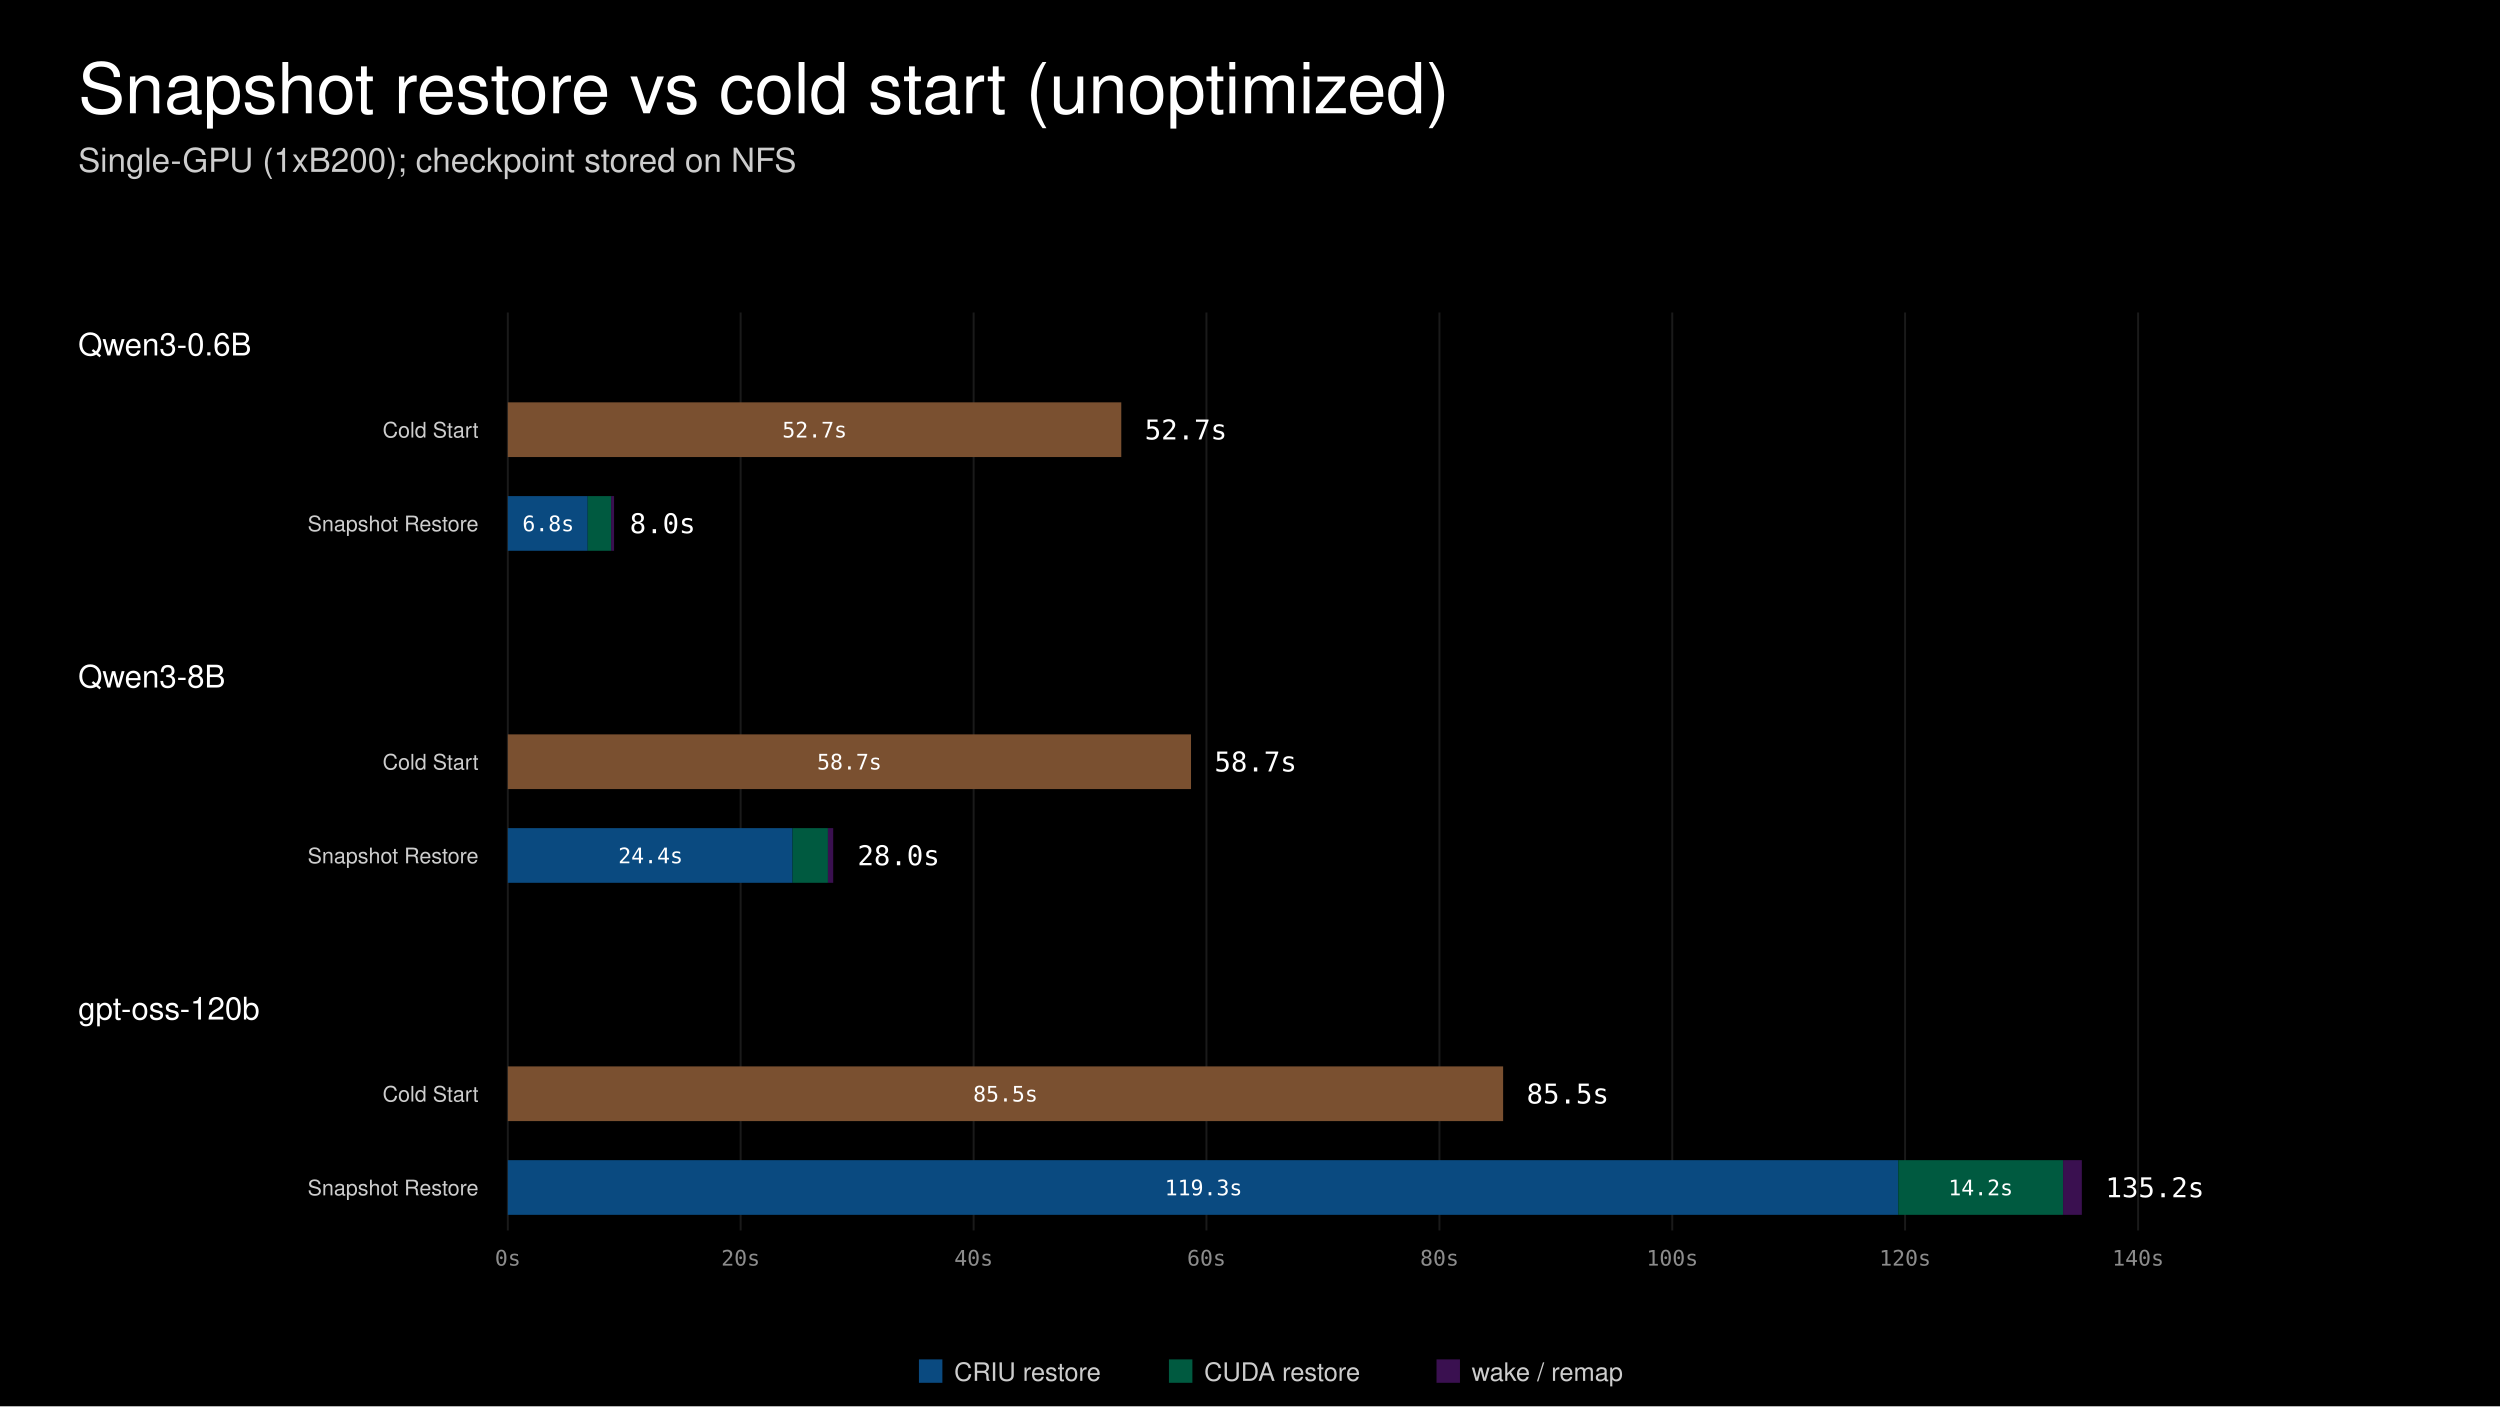
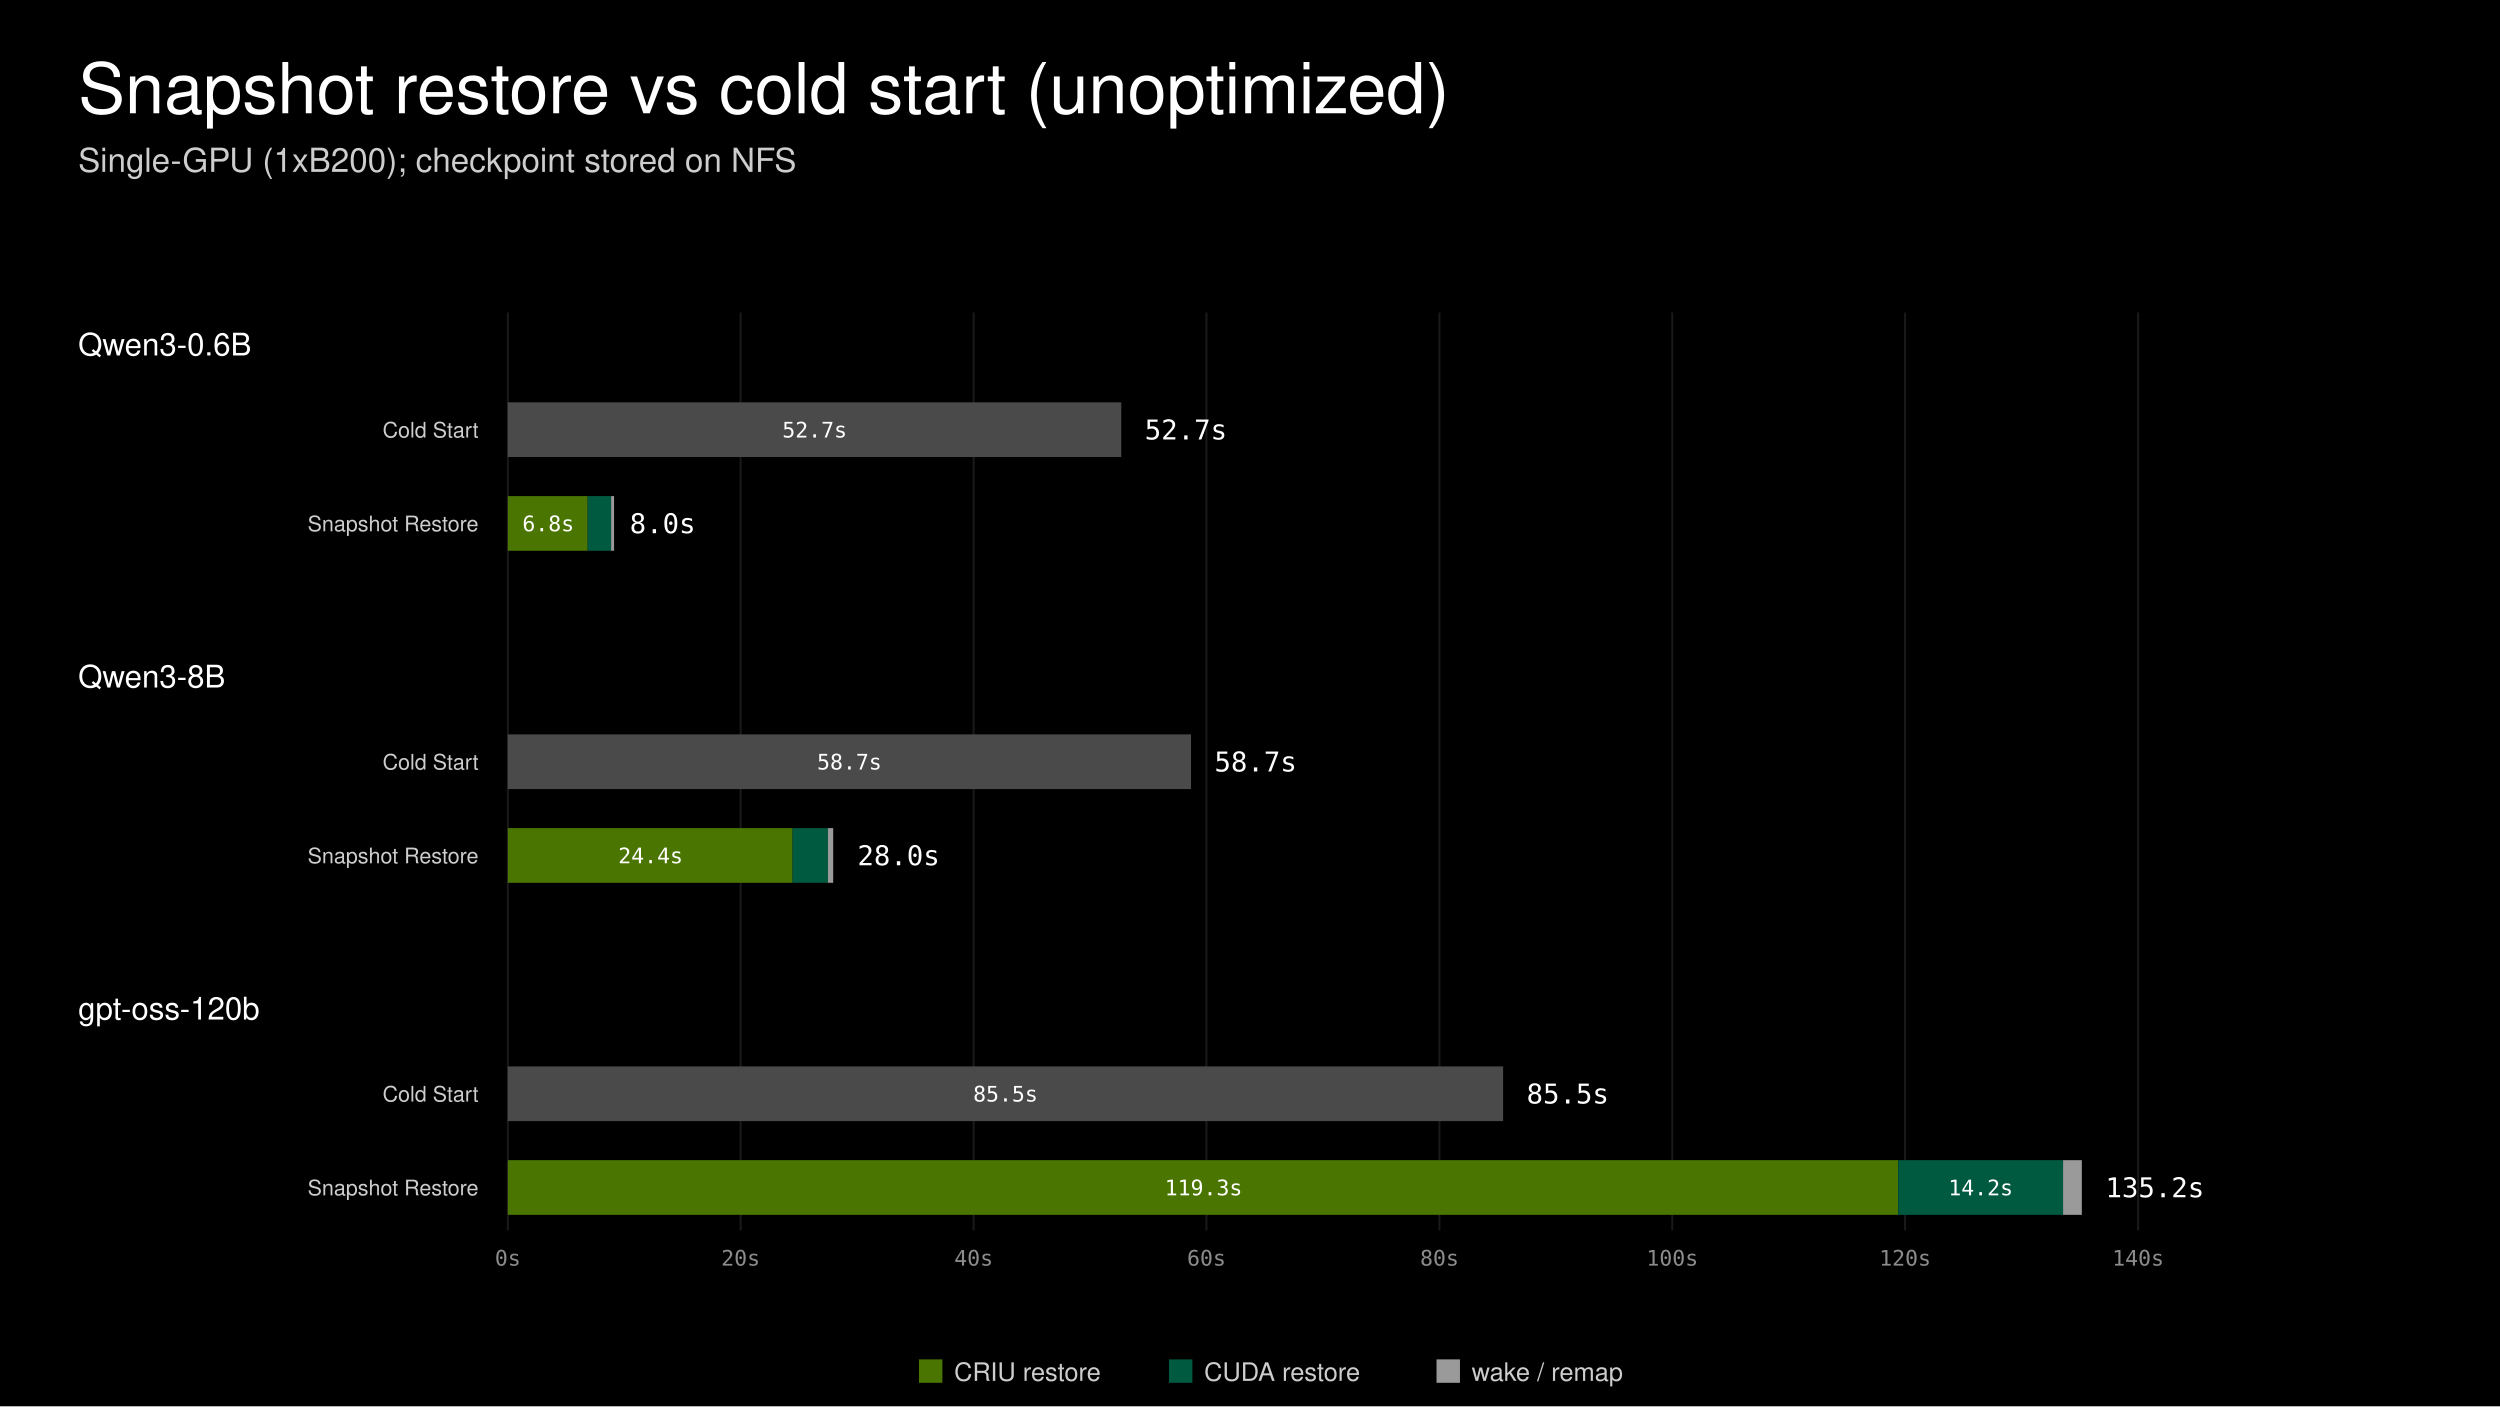
<svg xmlns="http://www.w3.org/2000/svg" width="1280" height="720" viewBox="0 0 1280 720">
  <rect width="1280" height="720" fill="#000000" />
  <style>
  .title { font-family: "Helvetica Neue", Helvetica, Geist, Arial, sans-serif; font-size: 36px; font-weight: 300; fill: #ffffff; }
  .subtitle { font-family: "Helvetica Neue", Helvetica, Geist, Arial, sans-serif; font-size: 17px; font-weight: 300; fill: #cdcdcd; }
  .model { font-family: Geist, "Helvetica Neue", Helvetica, Arial, sans-serif; font-size: 16px; font-weight: 500; fill: #ffffff; }
  .lane-label { font-family: Geist, "Helvetica Neue", Helvetica, Arial, sans-serif; font-size: 11px; font-weight: 400; fill: #cdcdcd; }
  .num { font-family: "Geist Mono", "SF Mono", Menlo, Consolas, monospace; font-size: 11px; font-weight: 500; fill: #ffffff; }
  .num-on-green { font-family: "Geist Mono", "SF Mono", Menlo, Consolas, monospace; font-size: 11px; font-weight: 600; fill: #000000; }
  .total { font-family: "Geist Mono", "SF Mono", Menlo, Consolas, monospace; font-size: 14px; font-weight: 500; fill: #ffffff; }
  .axis { font-family: "Geist Mono", "SF Mono", Menlo, Consolas, monospace; font-size: 11px; font-weight: 400; fill: #8c8c8c; }
  .legend { font-family: Geist, "Helvetica Neue", Helvetica, Arial, sans-serif; font-size: 13px; font-weight: 400; fill: #cdcdcd; }
</style>
  <text class="title" x="40" y="58">Snapshot restore vs cold start (unoptimized)</text>
  <text class="subtitle" x="40" y="88">Single-GPU (1xB200); checkpoint stored on NFS</text>
  <line x1="260.0" y1="160" x2="260.0" y2="630" stroke="#1a1a1a" stroke-width="1" />
  <text class="axis" x="260.0" y="648" text-anchor="middle">0s</text>
  <line x1="379.2" y1="160" x2="379.2" y2="630" stroke="#1a1a1a" stroke-width="1" />
  <text class="axis" x="379.2" y="648" text-anchor="middle">20s</text>
  <line x1="498.5" y1="160" x2="498.5" y2="630" stroke="#1a1a1a" stroke-width="1" />
  <text class="axis" x="498.5" y="648" text-anchor="middle">40s</text>
  <line x1="617.7" y1="160" x2="617.7" y2="630" stroke="#1a1a1a" stroke-width="1" />
  <text class="axis" x="617.7" y="648" text-anchor="middle">60s</text>
  <line x1="737.0" y1="160" x2="737.0" y2="630" stroke="#1a1a1a" stroke-width="1" />
  <text class="axis" x="737.0" y="648" text-anchor="middle">80s</text>
  <line x1="856.2" y1="160" x2="856.2" y2="630" stroke="#1a1a1a" stroke-width="1" />
  <text class="axis" x="856.2" y="648" text-anchor="middle">100s</text>
  <line x1="975.4" y1="160" x2="975.4" y2="630" stroke="#1a1a1a" stroke-width="1" />
  <text class="axis" x="975.4" y="648" text-anchor="middle">120s</text>
  <line x1="1094.7" y1="160" x2="1094.7" y2="630" stroke="#1a1a1a" stroke-width="1" />
  <text class="axis" x="1094.7" y="648" text-anchor="middle">140s</text>
  <text class="model" x="40" y="182">Qwen3-0.6B</text>
  <text class="lane-label" x="245" y="224.0" text-anchor="end">Cold Start</text>
  <text class="lane-label" x="245" y="272.0" text-anchor="end">Snapshot Restore</text>
-   <rect x="260.0" y="206" width="314.1" height="28" fill="#7a5030" />
+   <rect x="260.0" y="206" width="314.1" height="28" fill="#4a4a4a" />
  <text class="num" x="417.1" y="224.0" text-anchor="middle">52.7s</text>
  <text class="total" x="586.1" y="225.0">52.7s</text>
-   <rect x="260.0" y="254" width="40.9" height="28" fill="#0a4a80" />
+   <rect x="260.0" y="254" width="40.9" height="28" fill="#4a7500" />
  <text class="num" x="280.7" y="272.0" text-anchor="middle">6.8s</text>
  <rect x="300.9" y="254" width="12.0" height="28" fill="#005a40" />
-   <rect x="312.9" y="254" width="1.5" height="28" fill="#3a1050" />
+   <rect x="312.9" y="254" width="1.5" height="28" fill="#9a9a9a" />
  <text class="total" x="322.4" y="273.0">8.0s</text>
  <text class="model" x="40" y="352">Qwen3-8B</text>
  <text class="lane-label" x="245" y="394.0" text-anchor="end">Cold Start</text>
  <text class="lane-label" x="245" y="442.0" text-anchor="end">Snapshot Restore</text>
-   <rect x="260.0" y="376" width="349.8" height="28" fill="#7a5030" />
+   <rect x="260.0" y="376" width="349.8" height="28" fill="#4a4a4a" />
  <text class="num" x="434.9" y="394.0" text-anchor="middle">58.7s</text>
  <text class="total" x="621.8" y="395.0">58.7s</text>
-   <rect x="260.0" y="424" width="145.8" height="28" fill="#0a4a80" />
+   <rect x="260.0" y="424" width="145.8" height="28" fill="#4a7500" />
  <text class="num" x="333.1" y="442.0" text-anchor="middle">24.4s</text>
  <rect x="405.8" y="424" width="18.1" height="28" fill="#005a40" />
-   <rect x="423.9" y="424" width="2.7" height="28" fill="#3a1050" />
+   <rect x="423.9" y="424" width="2.7" height="28" fill="#9a9a9a" />
  <text class="total" x="439.0" y="443.0">28.0s</text>
  <text class="model" x="40" y="522">gpt-oss-120b</text>
  <text class="lane-label" x="245" y="564.0" text-anchor="end">Cold Start</text>
  <text class="lane-label" x="245" y="612.0" text-anchor="end">Snapshot Restore</text>
-   <rect x="260.0" y="546" width="509.6" height="28" fill="#7a5030" />
+   <rect x="260.0" y="546" width="509.6" height="28" fill="#4a4a4a" />
  <text class="num" x="514.8" y="564.0" text-anchor="middle">85.5s</text>
  <text class="total" x="781.6" y="565.0">85.5s</text>
-   <rect x="260.0" y="594" width="711.9" height="28" fill="#0a4a80" />
+   <rect x="260.0" y="594" width="711.9" height="28" fill="#4a7500" />
  <text class="num" x="616.2" y="612.0" text-anchor="middle">119.3s</text>
  <rect x="971.9" y="594" width="84.4" height="28" fill="#005a40" />
  <text class="num" x="1014.1" y="612.0" text-anchor="middle">14.2s</text>
-   <rect x="1056.3" y="594" width="9.6" height="28" fill="#3a1050" />
+   <rect x="1056.3" y="594" width="9.6" height="28" fill="#9a9a9a" />
  <text class="total" x="1078.0" y="613.0">135.2s</text>
-   <rect x="470.5" y="696" width="12" height="12" fill="#0a4a80" />
+   <rect x="470.5" y="696" width="12" height="12" fill="#4a7500" />
  <text class="legend" x="488.5" y="707">CRIU restore</text>
  <rect x="598.5" y="696" width="12" height="12" fill="#005a40" />
  <text class="legend" x="616.5" y="707">CUDA restore</text>
-   <rect x="735.5" y="696" width="12" height="12" fill="#3a1050" />
+   <rect x="735.5" y="696" width="12" height="12" fill="#9a9a9a" />
  <text class="legend" x="753.5" y="707">wake / remap</text>
</svg>
